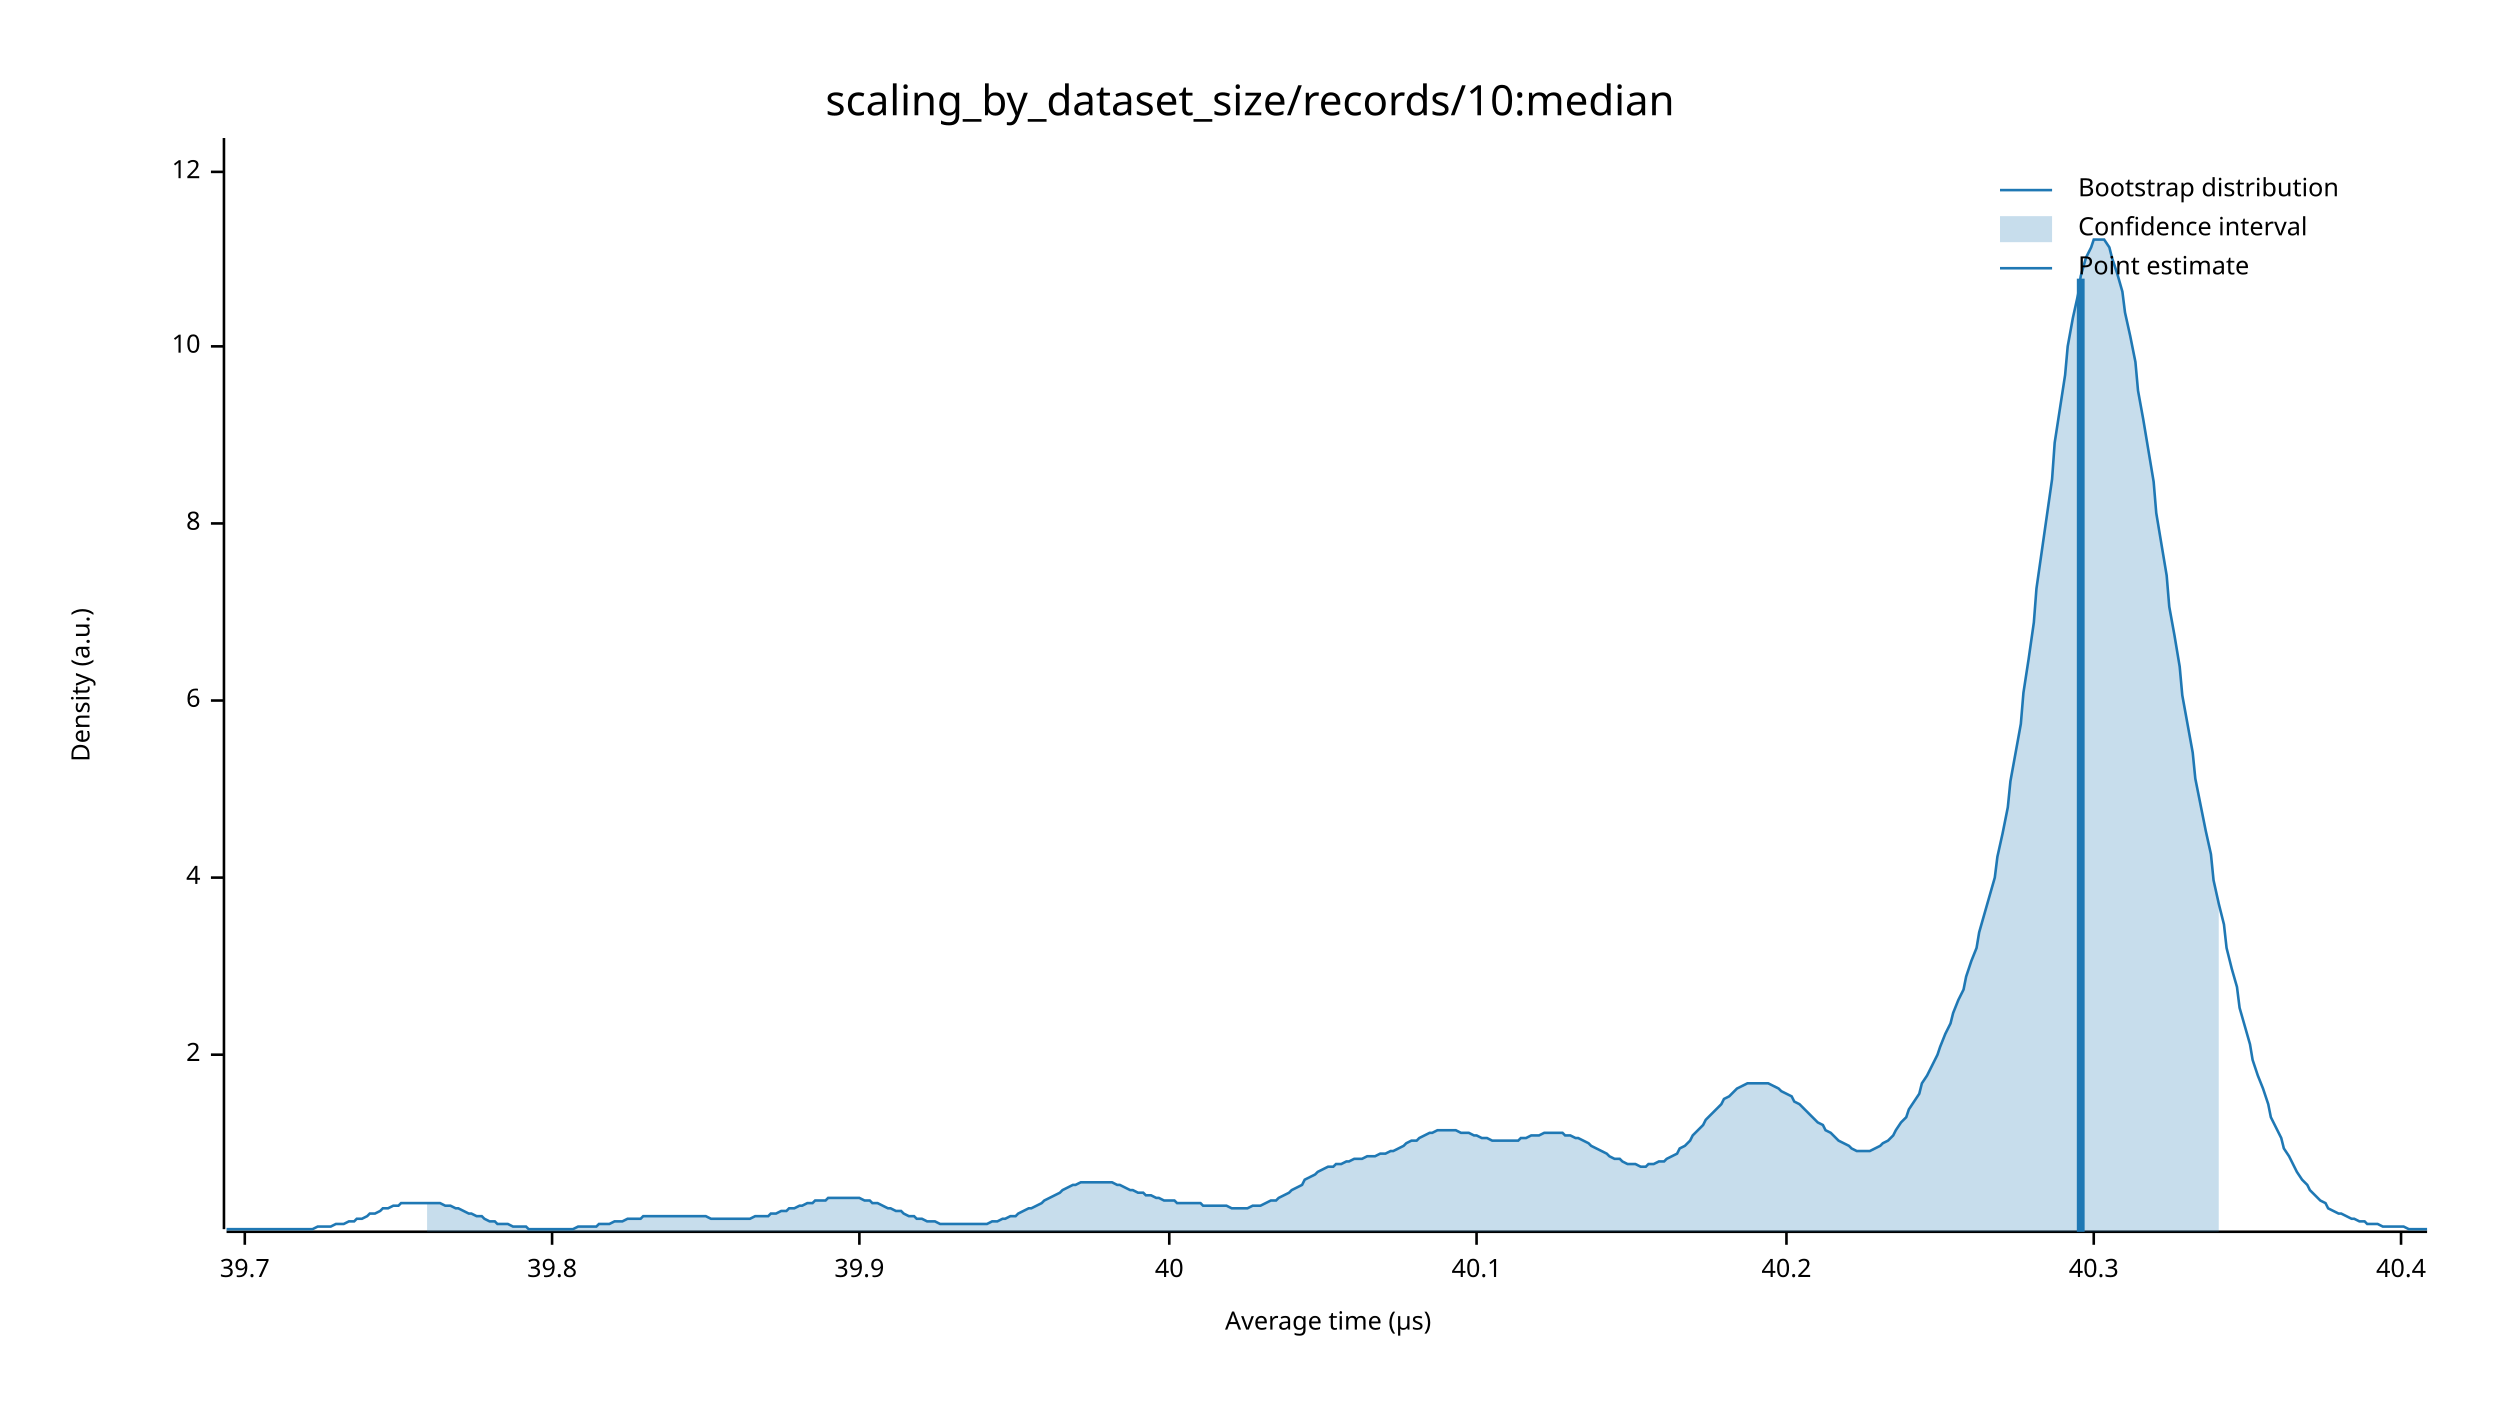
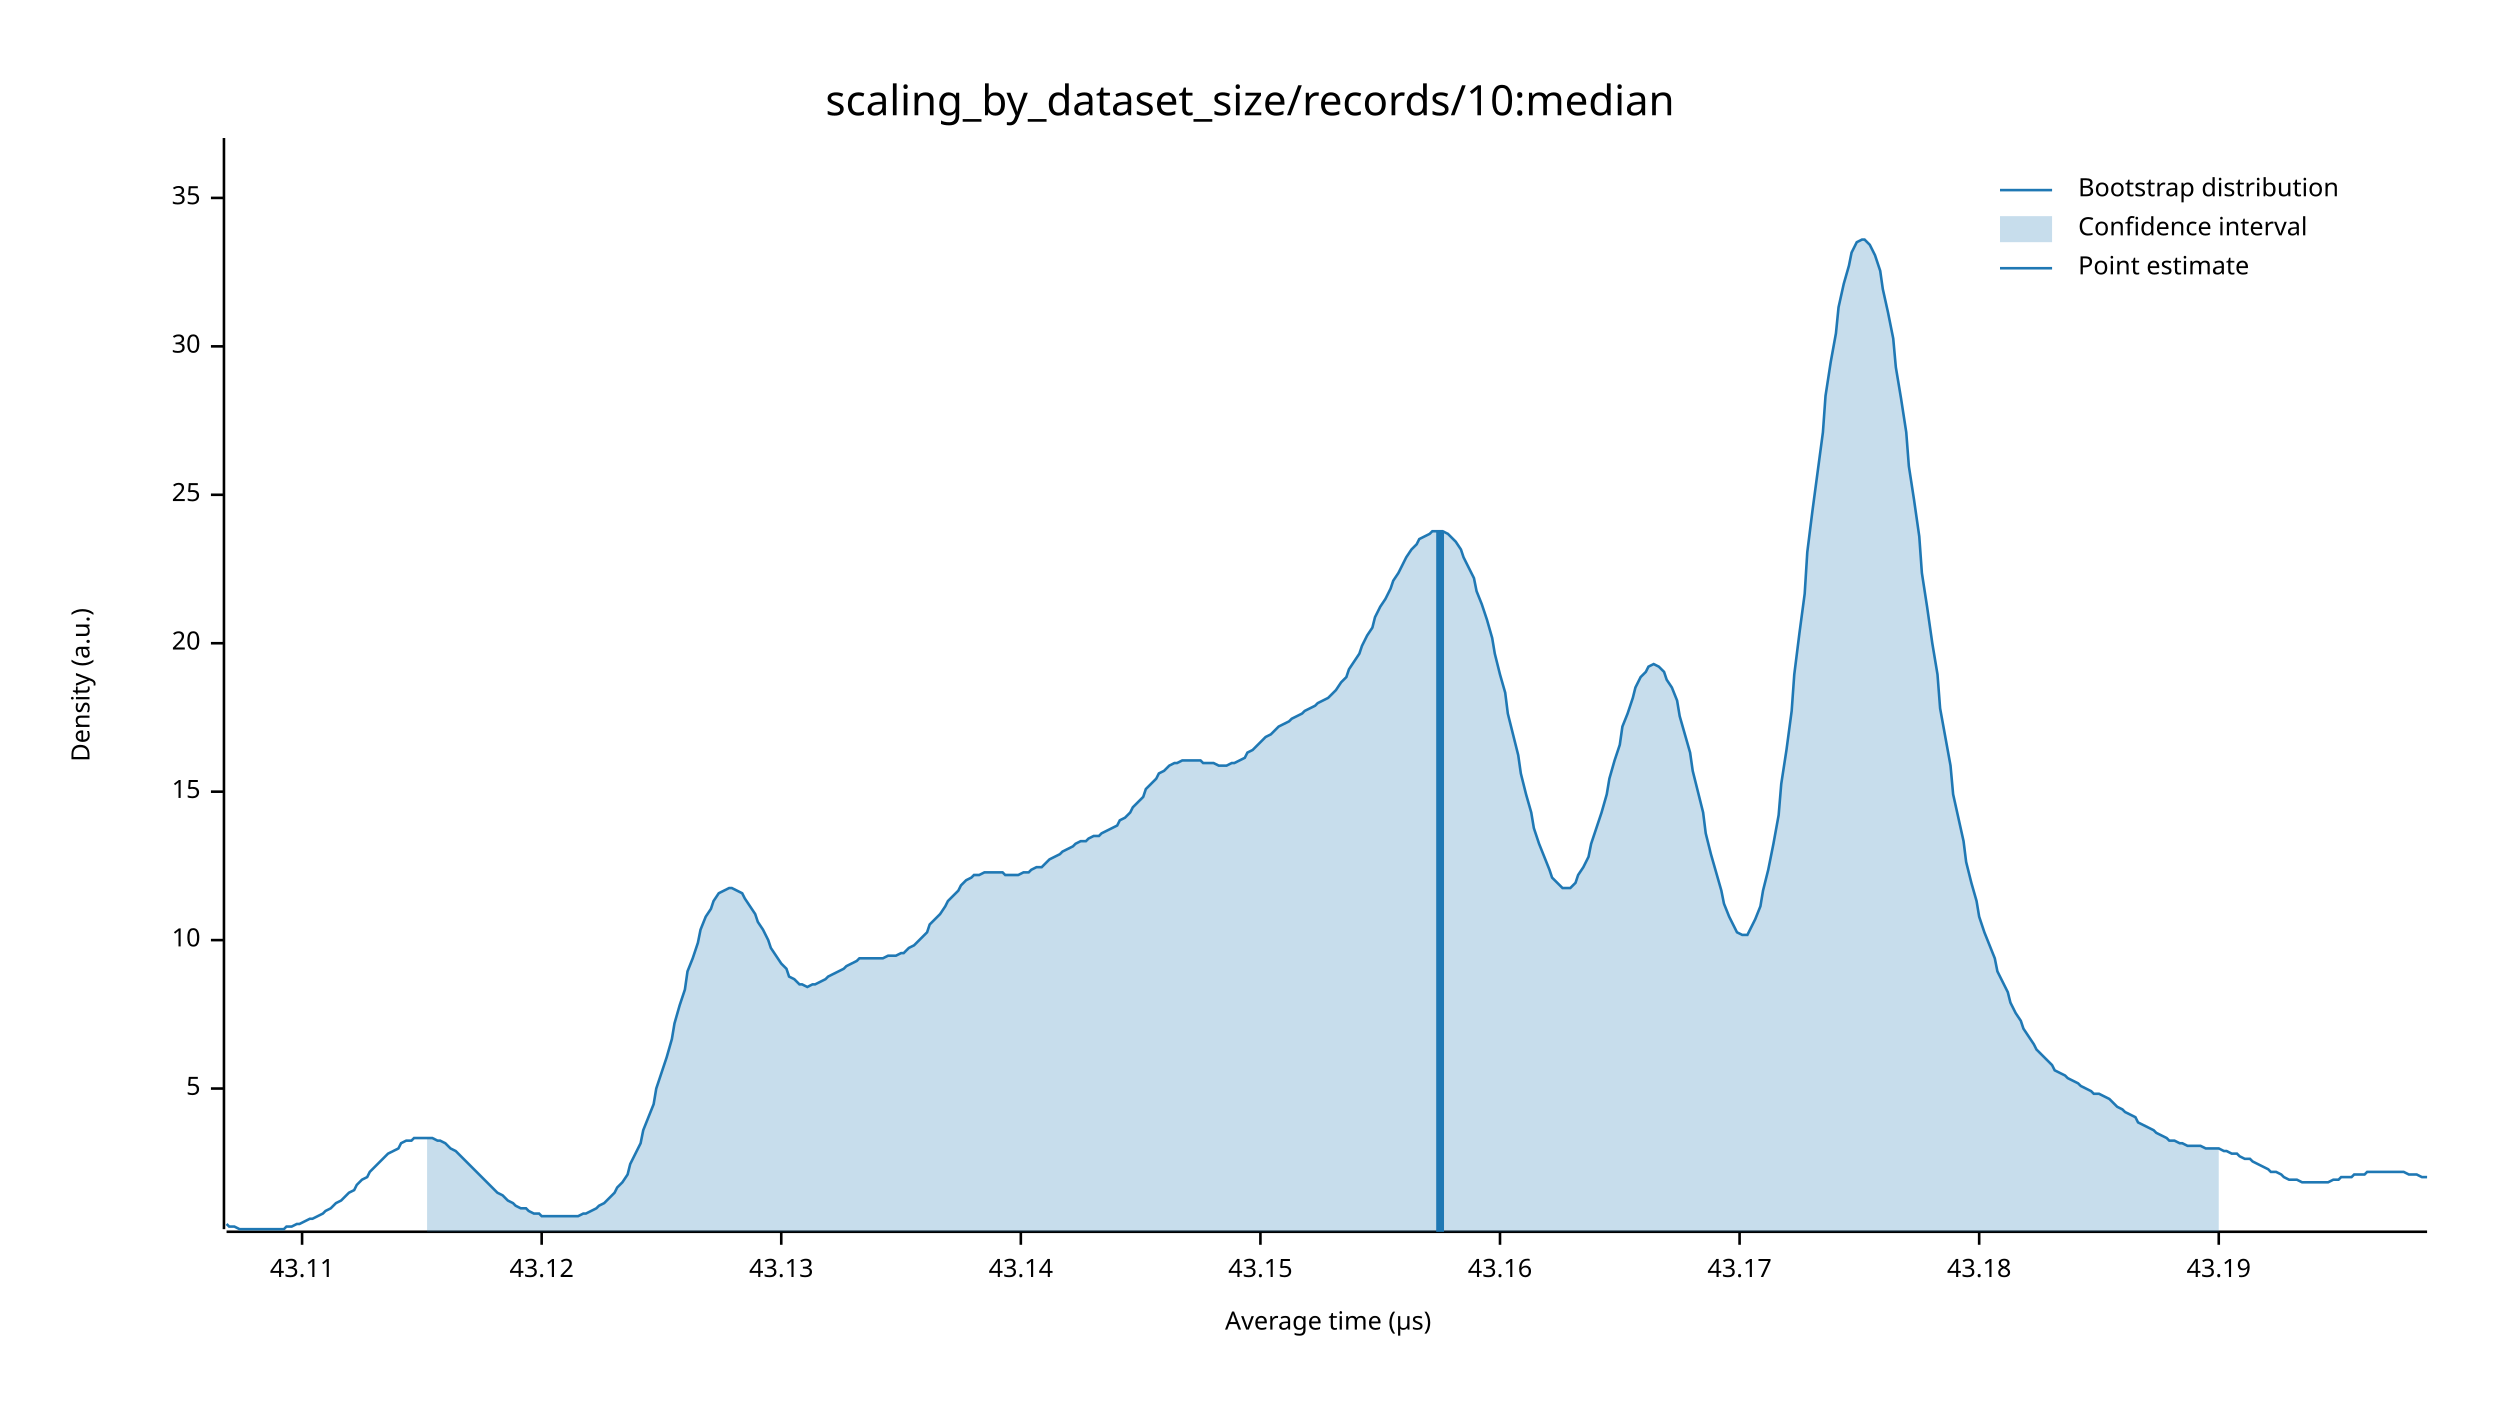
<svg xmlns="http://www.w3.org/2000/svg" width="960" height="540" viewBox="0 0 960 540">
  <text x="480" y="32" dy="0.76em" text-anchor="middle" font-family="sans-serif" font-size="16.129" opacity="1" fill="#000000">
scaling_by_dataset_size/records/10:median
</text>
  <text x="27" y="263" dy="0.76em" text-anchor="middle" font-family="sans-serif" font-size="9.677" opacity="1" fill="#000000" transform="rotate(270, 27, 263)">
Density (a.u.)
</text>
  <text x="510" y="513" dy="-0.5ex" text-anchor="middle" font-family="sans-serif" font-size="9.677" opacity="1" fill="#000000">
Average time (µs)
</text>
  <polyline fill="none" opacity="1" stroke="#000000" stroke-width="1" points="86,53 86,472 " />
-   <text x="77" y="405" dy="0.5ex" text-anchor="end" font-family="sans-serif" font-size="9.677" opacity="1" fill="#000000">
- 2
+   <text x="77" y="418" dy="0.5ex" text-anchor="end" font-family="sans-serif" font-size="9.677" opacity="1" fill="#000000">
+ 5
</text>
-   <polyline fill="none" opacity="1" stroke="#000000" stroke-width="1" points="81,405 86,405 " />
-   <text x="77" y="337" dy="0.5ex" text-anchor="end" font-family="sans-serif" font-size="9.677" opacity="1" fill="#000000">
- 4
- </text>
-   <polyline fill="none" opacity="1" stroke="#000000" stroke-width="1" points="81,337 86,337 " />
-   <text x="77" y="269" dy="0.5ex" text-anchor="end" font-family="sans-serif" font-size="9.677" opacity="1" fill="#000000">
- 6
- </text>
-   <polyline fill="none" opacity="1" stroke="#000000" stroke-width="1" points="81,269 86,269 " />
-   <text x="77" y="201" dy="0.5ex" text-anchor="end" font-family="sans-serif" font-size="9.677" opacity="1" fill="#000000">
- 8
- </text>
-   <polyline fill="none" opacity="1" stroke="#000000" stroke-width="1" points="81,201 86,201 " />
-   <text x="77" y="133" dy="0.5ex" text-anchor="end" font-family="sans-serif" font-size="9.677" opacity="1" fill="#000000">
+   <polyline fill="none" opacity="1" stroke="#000000" stroke-width="1" points="81,418 86,418 " />
+   <text x="77" y="361" dy="0.5ex" text-anchor="end" font-family="sans-serif" font-size="9.677" opacity="1" fill="#000000">
10
</text>
+   <polyline fill="none" opacity="1" stroke="#000000" stroke-width="1" points="81,361 86,361 " />
+   <text x="77" y="304" dy="0.5ex" text-anchor="end" font-family="sans-serif" font-size="9.677" opacity="1" fill="#000000">
+ 15
+ </text>
+   <polyline fill="none" opacity="1" stroke="#000000" stroke-width="1" points="81,304 86,304 " />
+   <text x="77" y="247" dy="0.5ex" text-anchor="end" font-family="sans-serif" font-size="9.677" opacity="1" fill="#000000">
+ 20
+ </text>
+   <polyline fill="none" opacity="1" stroke="#000000" stroke-width="1" points="81,247 86,247 " />
+   <text x="77" y="190" dy="0.5ex" text-anchor="end" font-family="sans-serif" font-size="9.677" opacity="1" fill="#000000">
+ 25
+ </text>
+   <polyline fill="none" opacity="1" stroke="#000000" stroke-width="1" points="81,190 86,190 " />
+   <text x="77" y="133" dy="0.5ex" text-anchor="end" font-family="sans-serif" font-size="9.677" opacity="1" fill="#000000">
+ 30
+ </text>
  <polyline fill="none" opacity="1" stroke="#000000" stroke-width="1" points="81,133 86,133 " />
-   <text x="77" y="66" dy="0.5ex" text-anchor="end" font-family="sans-serif" font-size="9.677" opacity="1" fill="#000000">
- 12
+   <text x="77" y="76" dy="0.5ex" text-anchor="end" font-family="sans-serif" font-size="9.677" opacity="1" fill="#000000">
+ 35
</text>
-   <polyline fill="none" opacity="1" stroke="#000000" stroke-width="1" points="81,66 86,66 " />
+   <polyline fill="none" opacity="1" stroke="#000000" stroke-width="1" points="81,76 86,76 " />
  <polyline fill="none" opacity="1" stroke="#000000" stroke-width="1" points="87,473 932,473 " />
-   <text x="94" y="483" dy="0.76em" text-anchor="middle" font-family="sans-serif" font-size="9.677" opacity="1" fill="#000000">
- 39.7
+   <text x="116" y="483" dy="0.76em" text-anchor="middle" font-family="sans-serif" font-size="9.677" opacity="1" fill="#000000">
+ 43.11
</text>
-   <polyline fill="none" opacity="1" stroke="#000000" stroke-width="1" points="94,473 94,478 " />
-   <text x="212" y="483" dy="0.76em" text-anchor="middle" font-family="sans-serif" font-size="9.677" opacity="1" fill="#000000">
- 39.8
+   <polyline fill="none" opacity="1" stroke="#000000" stroke-width="1" points="116,473 116,478 " />
+   <text x="208" y="483" dy="0.76em" text-anchor="middle" font-family="sans-serif" font-size="9.677" opacity="1" fill="#000000">
+ 43.12
</text>
-   <polyline fill="none" opacity="1" stroke="#000000" stroke-width="1" points="212,473 212,478 " />
-   <text x="330" y="483" dy="0.76em" text-anchor="middle" font-family="sans-serif" font-size="9.677" opacity="1" fill="#000000">
- 39.9
+   <polyline fill="none" opacity="1" stroke="#000000" stroke-width="1" points="208,473 208,478 " />
+   <text x="300" y="483" dy="0.76em" text-anchor="middle" font-family="sans-serif" font-size="9.677" opacity="1" fill="#000000">
+ 43.13
</text>
-   <polyline fill="none" opacity="1" stroke="#000000" stroke-width="1" points="330,473 330,478 " />
-   <text x="449" y="483" dy="0.76em" text-anchor="middle" font-family="sans-serif" font-size="9.677" opacity="1" fill="#000000">
- 40
+   <polyline fill="none" opacity="1" stroke="#000000" stroke-width="1" points="300,473 300,478 " />
+   <text x="392" y="483" dy="0.76em" text-anchor="middle" font-family="sans-serif" font-size="9.677" opacity="1" fill="#000000">
+ 43.14
</text>
-   <polyline fill="none" opacity="1" stroke="#000000" stroke-width="1" points="449,473 449,478 " />
-   <text x="567" y="483" dy="0.76em" text-anchor="middle" font-family="sans-serif" font-size="9.677" opacity="1" fill="#000000">
- 40.1
+   <polyline fill="none" opacity="1" stroke="#000000" stroke-width="1" points="392,473 392,478 " />
+   <text x="484" y="483" dy="0.76em" text-anchor="middle" font-family="sans-serif" font-size="9.677" opacity="1" fill="#000000">
+ 43.15
</text>
-   <polyline fill="none" opacity="1" stroke="#000000" stroke-width="1" points="567,473 567,478 " />
-   <text x="686" y="483" dy="0.76em" text-anchor="middle" font-family="sans-serif" font-size="9.677" opacity="1" fill="#000000">
- 40.2
+   <polyline fill="none" opacity="1" stroke="#000000" stroke-width="1" points="484,473 484,478 " />
+   <text x="576" y="483" dy="0.76em" text-anchor="middle" font-family="sans-serif" font-size="9.677" opacity="1" fill="#000000">
+ 43.16
</text>
-   <polyline fill="none" opacity="1" stroke="#000000" stroke-width="1" points="686,473 686,478 " />
-   <text x="804" y="483" dy="0.76em" text-anchor="middle" font-family="sans-serif" font-size="9.677" opacity="1" fill="#000000">
- 40.3
+   <polyline fill="none" opacity="1" stroke="#000000" stroke-width="1" points="576,473 576,478 " />
+   <text x="668" y="483" dy="0.76em" text-anchor="middle" font-family="sans-serif" font-size="9.677" opacity="1" fill="#000000">
+ 43.17
</text>
-   <polyline fill="none" opacity="1" stroke="#000000" stroke-width="1" points="804,473 804,478 " />
-   <text x="922" y="483" dy="0.76em" text-anchor="middle" font-family="sans-serif" font-size="9.677" opacity="1" fill="#000000">
- 40.4
+   <polyline fill="none" opacity="1" stroke="#000000" stroke-width="1" points="668,473 668,478 " />
+   <text x="760" y="483" dy="0.76em" text-anchor="middle" font-family="sans-serif" font-size="9.677" opacity="1" fill="#000000">
+ 43.18
</text>
-   <polyline fill="none" opacity="1" stroke="#000000" stroke-width="1" points="922,473 922,478 " />
-   <polyline fill="none" opacity="1" stroke="#1F78B4" stroke-width="1" points="87,472 88,472 90,472 92,472 93,472 95,472 97,472 98,472 100,472 102,472 103,472 105,472 107,472 109,472 110,472 112,472 114,472 115,472 117,472 119,472 120,472 122,471 124,471 125,471 127,471 129,470 131,470 132,470 134,469 136,469 137,468 139,468 141,467 142,466 144,466 146,465 147,464 149,464 151,463 153,463 154,462 156,462 158,462 159,462 161,462 163,462 164,462 166,462 168,462 169,462 171,463 173,463 175,464 176,464 178,465 180,466 181,466 183,467 185,467 186,468 188,469 190,469 191,470 193,470 195,470 197,471 198,471 200,471 202,471 203,472 205,472 207,472 208,472 210,472 212,472 214,472 215,472 217,472 219,472 220,472 222,471 224,471 225,471 227,471 229,471 230,470 232,470 234,470 236,469 237,469 239,469 241,468 242,468 244,468 246,468 247,467 249,467 251,467 252,467 254,467 256,467 258,467 259,467 261,467 263,467 264,467 266,467 268,467 269,467 271,467 273,468 274,468 276,468 278,468 280,468 281,468 283,468 285,468 286,468 288,468 290,467 291,467 293,467 295,467 296,466 298,466 300,465 302,465 303,464 305,464 307,463 308,463 310,462 312,462 313,461 315,461 317,461 318,460 320,460 322,460 324,460 325,460 327,460 329,460 330,460 332,461 334,461 335,462 337,462 339,463 341,464 342,464 344,465 346,465 347,466 349,467 351,467 352,468 354,468 356,469 357,469 359,469 361,470 363,470 364,470 366,470 368,470 369,470 371,470 373,470 374,470 376,470 378,470 379,470 381,469 383,469 385,468 386,468 388,467 390,467 391,466 393,465 395,464 396,464 398,463 400,462 401,461 403,460 405,459 407,458 408,457 410,456 412,455 413,455 415,454 417,454 418,454 420,454 422,454 423,454 425,454 427,454 429,455 430,455 432,456 434,457 435,457 437,458 439,458 440,459 442,459 444,460 445,460 447,461 449,461 451,461 452,462 454,462 456,462 457,462 459,462 461,462 462,463 464,463 466,463 468,463 469,463 471,463 473,464 474,464 476,464 478,464 479,464 481,463 483,463 484,463 486,462 488,461 490,461 491,460 493,459 495,458 496,457 498,456 500,455 501,453 503,452 505,451 506,450 508,449 510,448 512,448 513,447 515,447 517,446 518,446 520,445 522,445 523,445 525,444 527,444 528,444 530,443 532,443 534,442 535,442 537,441 539,440 540,439 542,438 544,438 545,437 547,436 549,435 550,435 552,434 554,434 556,434 557,434 559,434 561,435 562,435 564,435 566,436 567,436 569,437 571,437 573,438 574,438 576,438 578,438 579,438 581,438 583,438 584,437 586,437 588,436 589,436 591,436 593,435 595,435 596,435 598,435 600,435 601,436 603,436 605,437 606,437 608,438 610,439 611,440 613,441 615,442 617,443 618,444 620,445 622,445 623,446 625,447 627,447 628,447 630,448 632,448 633,447 635,447 637,446 639,446 640,445 642,444 644,443 645,441 647,440 649,438 650,436 652,434 654,432 655,430 657,428 659,426 661,424 662,422 664,421 666,419 667,418 669,417 671,416 672,416 674,416 676,416 677,416 679,416 681,417 683,418 684,419 686,420 688,421 689,423 691,424 693,426 694,427 696,429 698,431 700,432 701,434 703,435 705,437 706,438 708,439 710,440 711,441 713,442 715,442 716,442 718,442 720,441 722,440 723,439 725,438 727,436 728,434 730,431 732,429 733,426 735,423 737,420 738,416 740,413 742,409 744,405 745,402 747,397 749,393 750,389 752,384 754,380 755,375 757,369 759,364 760,358 762,351 764,344 766,337 767,329 769,320 771,310 772,300 774,289 776,278 777,266 779,253 781,239 782,226 784,212 786,198 788,184 789,170 791,157 793,144 794,133 796,122 798,113 799,106 801,99 803,95 804,92 806,92 808,92 810,95 811,99 813,105 815,112 816,120 818,129 820,139 821,150 823,161 825,173 827,185 828,197 830,209 832,221 833,233 835,244 837,256 838,267 840,278 842,289 843,299 845,309 847,319 849,328 850,338 852,347 854,355 855,364 857,372 859,379 860,387 862,394 864,401 865,407 867,413 869,418 871,424 872,429 874,433 876,437 877,441 879,444 881,448 882,450 884,453 886,455 887,457 889,459 891,461 893,462 894,464 896,465 898,466 899,466 901,467 903,468 904,468 906,469 908,469 909,470 911,470 913,470 915,471 916,471 918,471 920,471 921,471 923,471 925,472 926,472 928,472 930,472 932,472 " />
-   <polygon opacity="0.25" fill="#1F78B4" points="164,462 166,462 168,462 169,462 171,463 173,463 175,464 176,464 178,465 180,466 181,466 183,467 185,467 186,468 188,469 190,469 191,470 193,470 195,470 197,471 198,471 200,471 202,471 203,472 205,472 207,472 208,472 210,472 212,472 214,472 215,472 217,472 219,472 220,472 222,471 224,471 225,471 227,471 229,471 230,470 232,470 234,470 236,469 237,469 239,469 241,468 242,468 244,468 246,468 247,467 249,467 251,467 252,467 254,467 256,467 258,467 259,467 261,467 263,467 264,467 266,467 268,467 269,467 271,467 273,468 274,468 276,468 278,468 280,468 281,468 283,468 285,468 286,468 288,468 290,467 291,467 293,467 295,467 296,466 298,466 300,465 302,465 303,464 305,464 307,463 308,463 310,462 312,462 313,461 315,461 317,461 318,460 320,460 322,460 324,460 325,460 327,460 329,460 330,460 332,461 334,461 335,462 337,462 339,463 341,464 342,464 344,465 346,465 347,466 349,467 351,467 352,468 354,468 356,469 357,469 359,469 361,470 363,470 364,470 366,470 368,470 369,470 371,470 373,470 374,470 376,470 378,470 379,470 381,469 383,469 385,468 386,468 388,467 390,467 391,466 393,465 395,464 396,464 398,463 400,462 401,461 403,460 405,459 407,458 408,457 410,456 412,455 413,455 415,454 417,454 418,454 420,454 422,454 423,454 425,454 427,454 429,455 430,455 432,456 434,457 435,457 437,458 439,458 440,459 442,459 444,460 445,460 447,461 449,461 451,461 452,462 454,462 456,462 457,462 459,462 461,462 462,463 464,463 466,463 468,463 469,463 471,463 473,464 474,464 476,464 478,464 479,464 481,463 483,463 484,463 486,462 488,461 490,461 491,460 493,459 495,458 496,457 498,456 500,455 501,453 503,452 505,451 506,450 508,449 510,448 512,448 513,447 515,447 517,446 518,446 520,445 522,445 523,445 525,444 527,444 528,444 530,443 532,443 534,442 535,442 537,441 539,440 540,439 542,438 544,438 545,437 547,436 549,435 550,435 552,434 554,434 556,434 557,434 559,434 561,435 562,435 564,435 566,436 567,436 569,437 571,437 573,438 574,438 576,438 578,438 579,438 581,438 583,438 584,437 586,437 588,436 589,436 591,436 593,435 595,435 596,435 598,435 600,435 601,436 603,436 605,437 606,437 608,438 610,439 611,440 613,441 615,442 617,443 618,444 620,445 622,445 623,446 625,447 627,447 628,447 630,448 632,448 633,447 635,447 637,446 639,446 640,445 642,444 644,443 645,441 647,440 649,438 650,436 652,434 654,432 655,430 657,428 659,426 661,424 662,422 664,421 666,419 667,418 669,417 671,416 672,416 674,416 676,416 677,416 679,416 681,417 683,418 684,419 686,420 688,421 689,423 691,424 693,426 694,427 696,429 698,431 700,432 701,434 703,435 705,437 706,438 708,439 710,440 711,441 713,442 715,442 716,442 718,442 720,441 722,440 723,439 725,438 727,436 728,434 730,431 732,429 733,426 735,423 737,420 738,416 740,413 742,409 744,405 745,402 747,397 749,393 750,389 752,384 754,380 755,375 757,369 759,364 760,358 762,351 764,344 766,337 767,329 769,320 771,310 772,300 774,289 776,278 777,266 779,253 781,239 782,226 784,212 786,198 788,184 789,170 791,157 793,144 794,133 796,122 798,113 799,106 801,99 803,95 804,92 806,92 808,92 810,95 811,99 813,105 815,112 816,120 818,129 820,139 821,150 823,161 825,173 827,185 828,197 830,209 832,221 833,233 835,244 837,256 838,267 840,278 842,289 843,299 845,309 847,319 849,328 850,338 852,347 852,473 164,473 " />
-   <polyline fill="none" opacity="1" stroke="#1F78B4" stroke-width="3" points="799,473 799,107 " />
+   <polyline fill="none" opacity="1" stroke="#000000" stroke-width="1" points="760,473 760,478 " />
+   <text x="852" y="483" dy="0.76em" text-anchor="middle" font-family="sans-serif" font-size="9.677" opacity="1" fill="#000000">
+ 43.19
+ </text>
+   <polyline fill="none" opacity="1" stroke="#000000" stroke-width="1" points="852,473 852,478 " />
+   <polyline fill="none" opacity="1" stroke="#1F78B4" stroke-width="1" points="87,470 88,471 90,471 92,472 93,472 95,472 97,472 98,472 100,472 102,472 103,472 105,472 107,472 109,472 110,471 112,471 114,470 115,470 117,469 119,468 120,468 122,467 124,466 125,465 127,464 129,462 131,461 132,460 134,458 136,457 137,455 139,453 141,452 142,450 144,448 146,446 147,445 149,443 151,442 153,441 154,439 156,438 158,438 159,437 161,437 163,437 164,437 166,437 168,438 169,438 171,439 173,441 175,442 176,443 178,445 180,447 181,448 183,450 185,452 186,453 188,455 190,457 191,458 193,459 195,461 197,462 198,463 200,464 202,464 203,465 205,466 207,466 208,467 210,467 212,467 214,467 215,467 217,467 219,467 220,467 222,467 224,466 225,466 227,465 229,464 230,463 232,462 234,460 236,458 237,456 239,454 241,451 242,447 244,443 246,439 247,434 249,429 251,424 252,418 254,412 256,406 258,399 259,393 261,386 263,380 264,373 266,368 268,362 269,357 271,352 273,349 274,346 276,343 278,342 280,341 281,341 283,342 285,343 286,345 288,348 290,351 291,354 293,357 295,361 296,364 298,367 300,370 302,372 303,375 305,376 307,378 308,378 310,379 312,378 313,378 315,377 317,376 318,375 320,374 322,373 324,372 325,371 327,370 329,369 330,368 332,368 334,368 335,368 337,368 339,368 341,367 342,367 344,367 346,366 347,366 349,364 351,363 352,362 354,360 356,358 357,355 359,353 361,351 363,348 364,346 366,344 368,342 369,340 371,338 373,337 374,336 376,336 378,335 379,335 381,335 383,335 385,335 386,336 388,336 390,336 391,336 393,335 395,335 396,334 398,333 400,333 401,332 403,330 405,329 407,328 408,327 410,326 412,325 413,324 415,323 417,323 418,322 420,321 422,321 423,320 425,319 427,318 429,317 430,315 432,314 434,312 435,310 437,308 439,306 440,303 442,301 444,299 445,297 447,296 449,294 451,293 452,293 454,292 456,292 457,292 459,292 461,292 462,293 464,293 466,293 468,294 469,294 471,294 473,293 474,293 476,292 478,291 479,289 481,288 483,286 484,285 486,283 488,282 490,280 491,279 493,278 495,277 496,276 498,275 500,274 501,273 503,272 505,271 506,270 508,269 510,268 512,266 513,265 515,262 517,260 518,257 520,254 522,251 523,248 525,244 527,241 528,237 530,233 532,230 534,226 535,223 537,220 539,216 540,214 542,211 544,209 545,207 547,206 549,205 550,204 552,204 554,204 556,205 557,206 559,208 561,211 562,214 564,218 566,222 567,227 569,232 571,238 573,245 574,251 576,259 578,266 579,274 581,282 583,290 584,297 586,305 588,312 589,318 591,324 593,329 595,334 596,337 598,339 600,341 601,341 603,341 605,339 606,336 608,333 610,329 611,324 613,318 615,312 617,305 618,299 620,292 622,286 623,279 625,274 627,268 628,264 630,260 632,258 633,256 635,255 637,256 639,258 640,261 642,264 644,269 645,275 647,282 649,289 650,296 652,304 654,312 655,320 657,328 659,335 661,342 662,347 664,352 666,356 667,358 669,359 671,359 672,357 674,353 676,348 677,342 679,334 681,324 683,313 684,301 686,288 688,273 689,259 691,243 693,228 694,212 696,196 698,181 700,166 701,152 703,139 705,128 706,118 708,109 710,102 711,97 713,93 715,92 716,92 718,94 720,98 722,104 723,111 725,120 727,130 728,141 730,153 732,166 733,179 735,192 737,206 738,220 740,233 742,247 744,259 745,272 747,283 749,294 750,305 752,314 754,323 755,331 757,339 759,346 760,352 762,358 764,363 766,368 767,373 769,377 771,381 772,385 774,389 776,392 777,395 779,398 781,401 782,403 784,405 786,407 788,409 789,411 791,412 793,413 794,414 796,415 798,416 799,417 801,418 803,419 804,420 806,420 808,421 810,422 811,423 813,425 815,426 816,427 818,428 820,429 821,431 823,432 825,433 827,434 828,435 830,436 832,437 833,438 835,438 837,439 838,439 840,440 842,440 843,440 845,440 847,441 849,441 850,441 852,441 854,442 855,442 857,443 859,443 860,444 862,445 864,445 865,446 867,447 869,448 871,449 872,450 874,450 876,451 877,452 879,453 881,453 882,453 884,454 886,454 887,454 889,454 891,454 893,454 894,454 896,453 898,453 899,452 901,452 903,452 904,451 906,451 908,451 909,450 911,450 913,450 915,450 916,450 918,450 920,450 921,450 923,450 925,451 926,451 928,451 930,452 932,452 " />
+   <polygon opacity="0.25" fill="#1F78B4" points="164,437 166,437 168,438 169,438 171,439 173,441 175,442 176,443 178,445 180,447 181,448 183,450 185,452 186,453 188,455 190,457 191,458 193,459 195,461 197,462 198,463 200,464 202,464 203,465 205,466 207,466 208,467 210,467 212,467 214,467 215,467 217,467 219,467 220,467 222,467 224,466 225,466 227,465 229,464 230,463 232,462 234,460 236,458 237,456 239,454 241,451 242,447 244,443 246,439 247,434 249,429 251,424 252,418 254,412 256,406 258,399 259,393 261,386 263,380 264,373 266,368 268,362 269,357 271,352 273,349 274,346 276,343 278,342 280,341 281,341 283,342 285,343 286,345 288,348 290,351 291,354 293,357 295,361 296,364 298,367 300,370 302,372 303,375 305,376 307,378 308,378 310,379 312,378 313,378 315,377 317,376 318,375 320,374 322,373 324,372 325,371 327,370 329,369 330,368 332,368 334,368 335,368 337,368 339,368 341,367 342,367 344,367 346,366 347,366 349,364 351,363 352,362 354,360 356,358 357,355 359,353 361,351 363,348 364,346 366,344 368,342 369,340 371,338 373,337 374,336 376,336 378,335 379,335 381,335 383,335 385,335 386,336 388,336 390,336 391,336 393,335 395,335 396,334 398,333 400,333 401,332 403,330 405,329 407,328 408,327 410,326 412,325 413,324 415,323 417,323 418,322 420,321 422,321 423,320 425,319 427,318 429,317 430,315 432,314 434,312 435,310 437,308 439,306 440,303 442,301 444,299 445,297 447,296 449,294 451,293 452,293 454,292 456,292 457,292 459,292 461,292 462,293 464,293 466,293 468,294 469,294 471,294 473,293 474,293 476,292 478,291 479,289 481,288 483,286 484,285 486,283 488,282 490,280 491,279 493,278 495,277 496,276 498,275 500,274 501,273 503,272 505,271 506,270 508,269 510,268 512,266 513,265 515,262 517,260 518,257 520,254 522,251 523,248 525,244 527,241 528,237 530,233 532,230 534,226 535,223 537,220 539,216 540,214 542,211 544,209 545,207 547,206 549,205 550,204 552,204 554,204 556,205 557,206 559,208 561,211 562,214 564,218 566,222 567,227 569,232 571,238 573,245 574,251 576,259 578,266 579,274 581,282 583,290 584,297 586,305 588,312 589,318 591,324 593,329 595,334 596,337 598,339 600,341 601,341 603,341 605,339 606,336 608,333 610,329 611,324 613,318 615,312 617,305 618,299 620,292 622,286 623,279 625,274 627,268 628,264 630,260 632,258 633,256 635,255 637,256 639,258 640,261 642,264 644,269 645,275 647,282 649,289 650,296 652,304 654,312 655,320 657,328 659,335 661,342 662,347 664,352 666,356 667,358 669,359 671,359 672,357 674,353 676,348 677,342 679,334 681,324 683,313 684,301 686,288 688,273 689,259 691,243 693,228 694,212 696,196 698,181 700,166 701,152 703,139 705,128 706,118 708,109 710,102 711,97 713,93 715,92 716,92 718,94 720,98 722,104 723,111 725,120 727,130 728,141 730,153 732,166 733,179 735,192 737,206 738,220 740,233 742,247 744,259 745,272 747,283 749,294 750,305 752,314 754,323 755,331 757,339 759,346 760,352 762,358 764,363 766,368 767,373 769,377 771,381 772,385 774,389 776,392 777,395 779,398 781,401 782,403 784,405 786,407 788,409 789,411 791,412 793,413 794,414 796,415 798,416 799,417 801,418 803,419 804,420 806,420 808,421 810,422 811,423 813,425 815,426 816,427 818,428 820,429 821,431 823,432 825,433 827,434 828,435 830,436 832,437 833,438 835,438 837,439 838,439 840,440 842,440 843,440 845,440 847,441 849,441 850,441 852,441 852,473 164,473 " />
+   <polyline fill="none" opacity="1" stroke="#1F78B4" stroke-width="3" points="553,473 553,204 " />
  <text x="798" y="68" dy="0.76em" text-anchor="start" font-family="sans-serif" font-size="9.677" opacity="1" fill="#000000">
Bootstrap distribution
</text>
  <text x="798" y="83" dy="0.76em" text-anchor="start" font-family="sans-serif" font-size="9.677" opacity="1" fill="#000000">
Confidence interval
</text>
  <text x="798" y="98" dy="0.76em" text-anchor="start" font-family="sans-serif" font-size="9.677" opacity="1" fill="#000000">
Point estimate
</text>
  <polyline fill="none" opacity="1" stroke="#1F78B4" stroke-width="1" points="768,73 788,73 " />
  <rect x="768" y="83" width="20" height="10" opacity="0.25" fill="#1F78B4" stroke="none" />
  <polyline fill="none" opacity="1" stroke="#1F78B4" stroke-width="1" points="768,103 788,103 " />
</svg>
